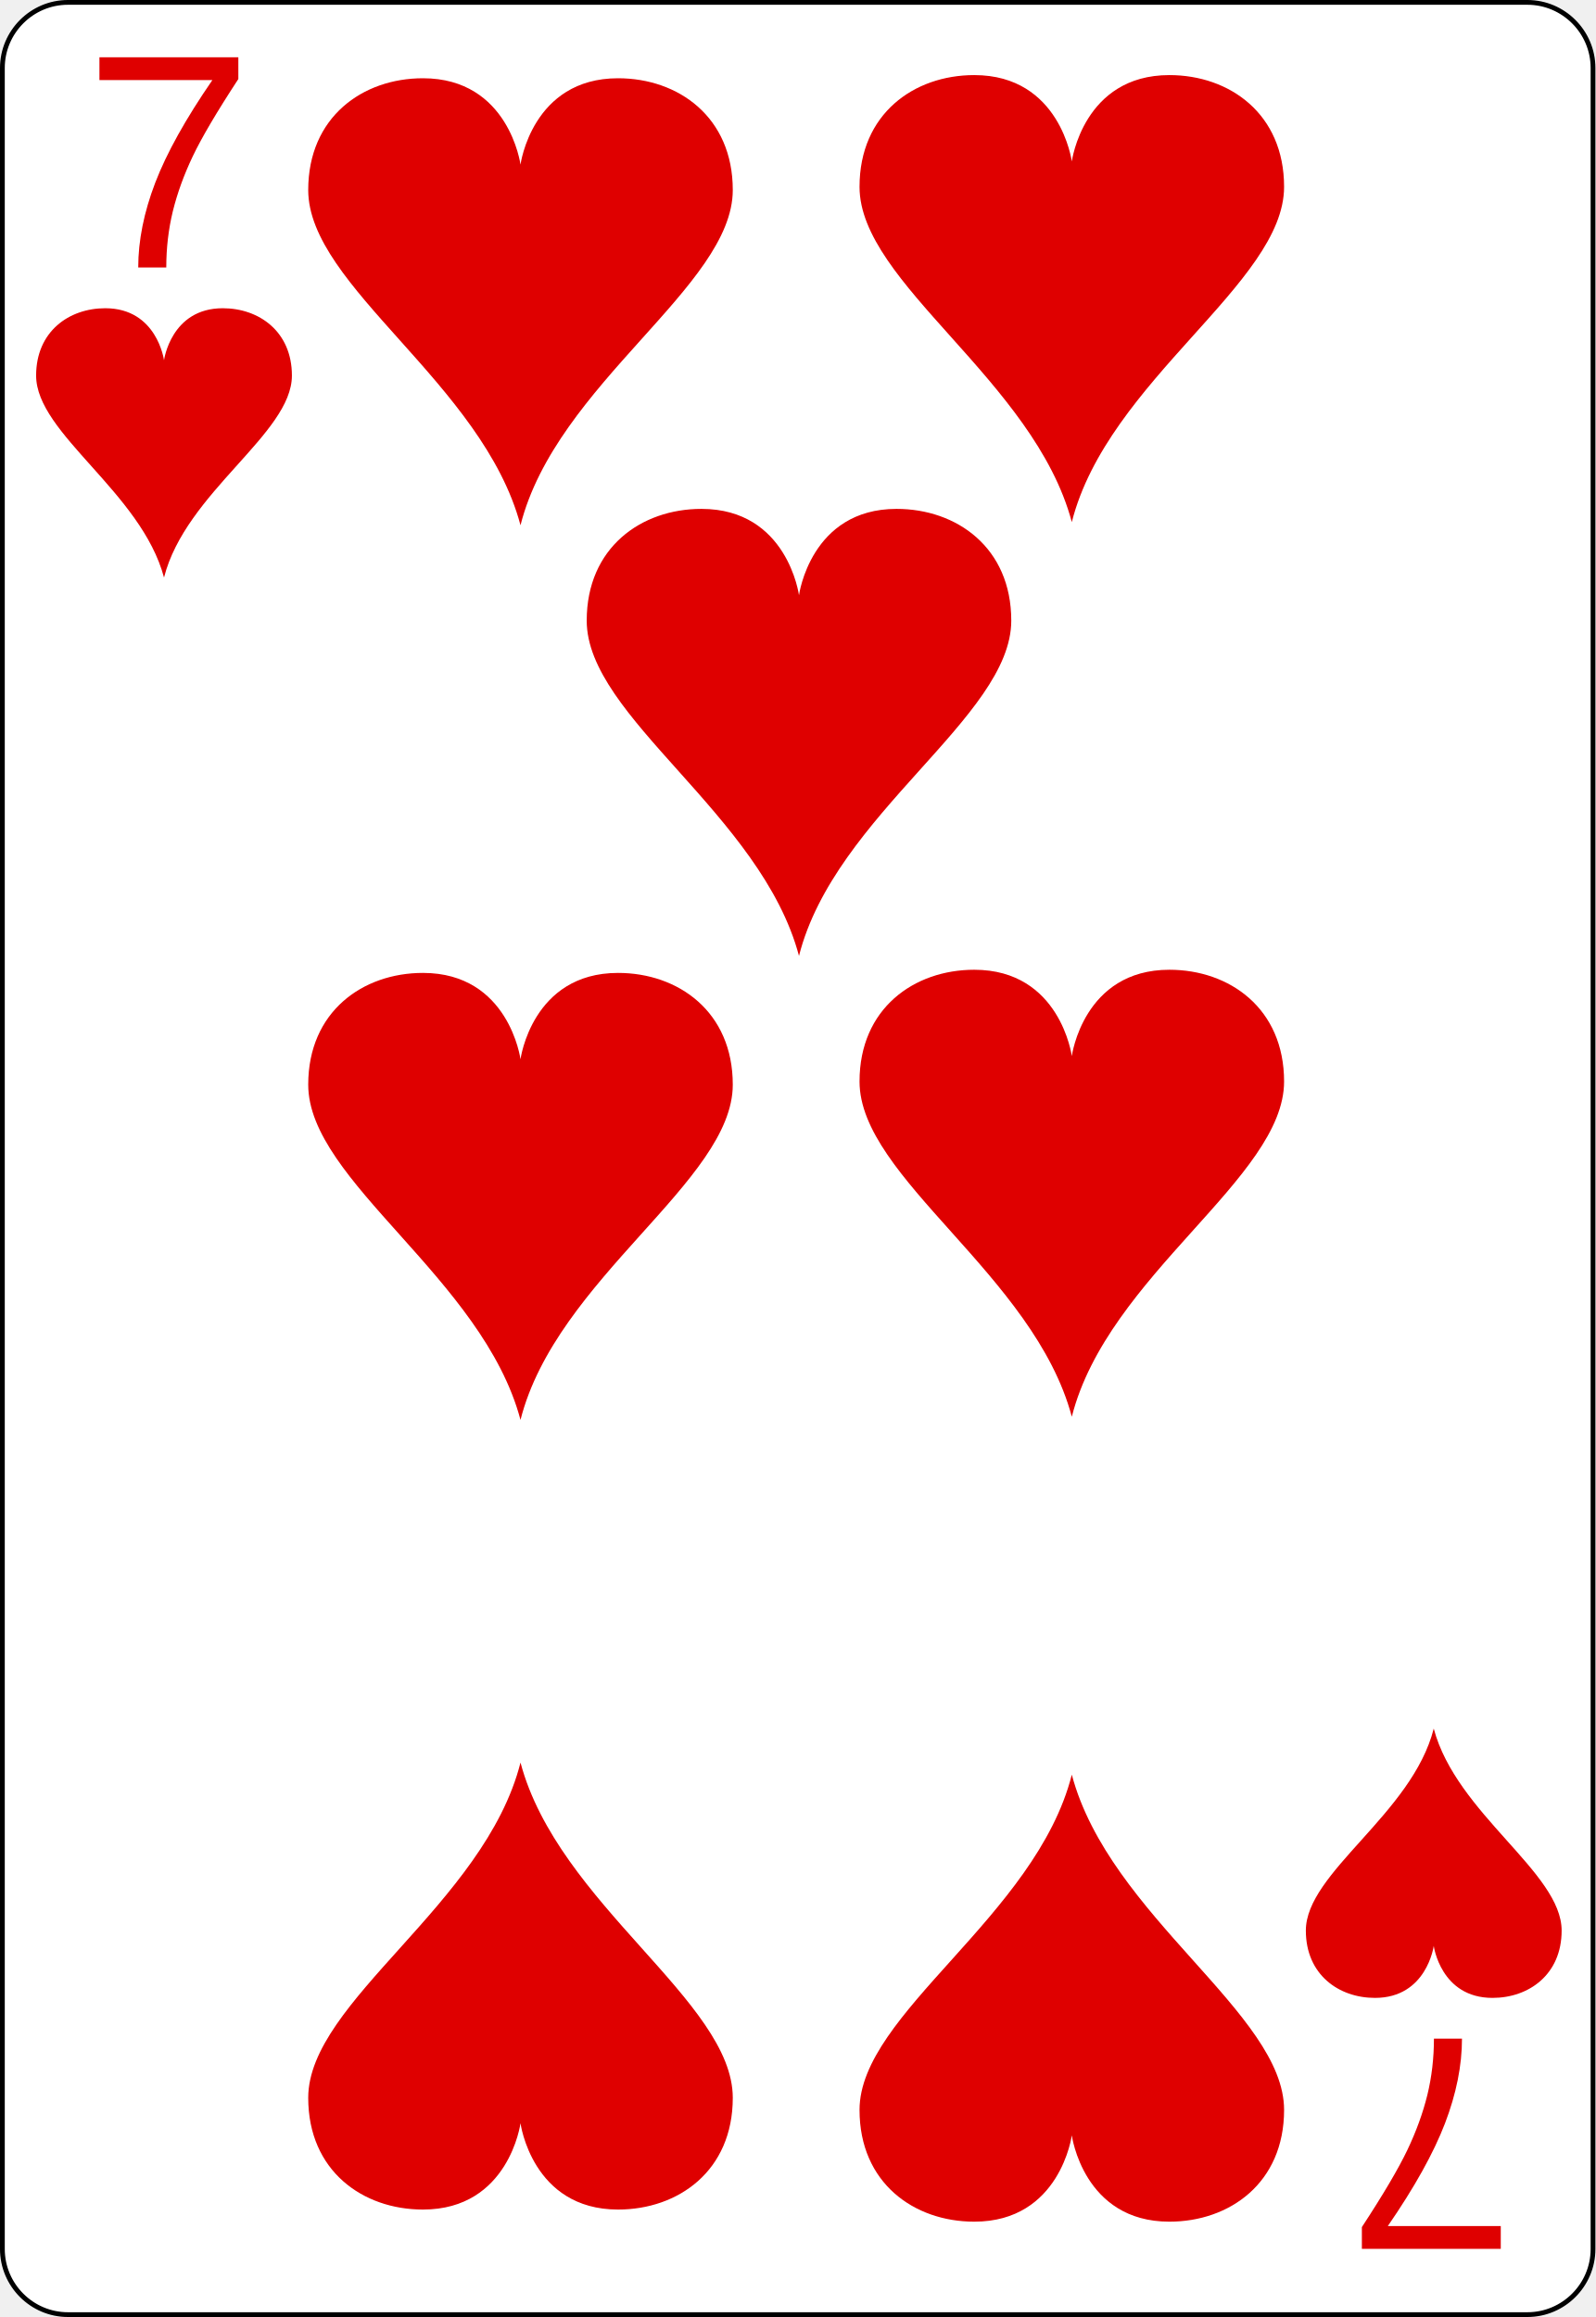
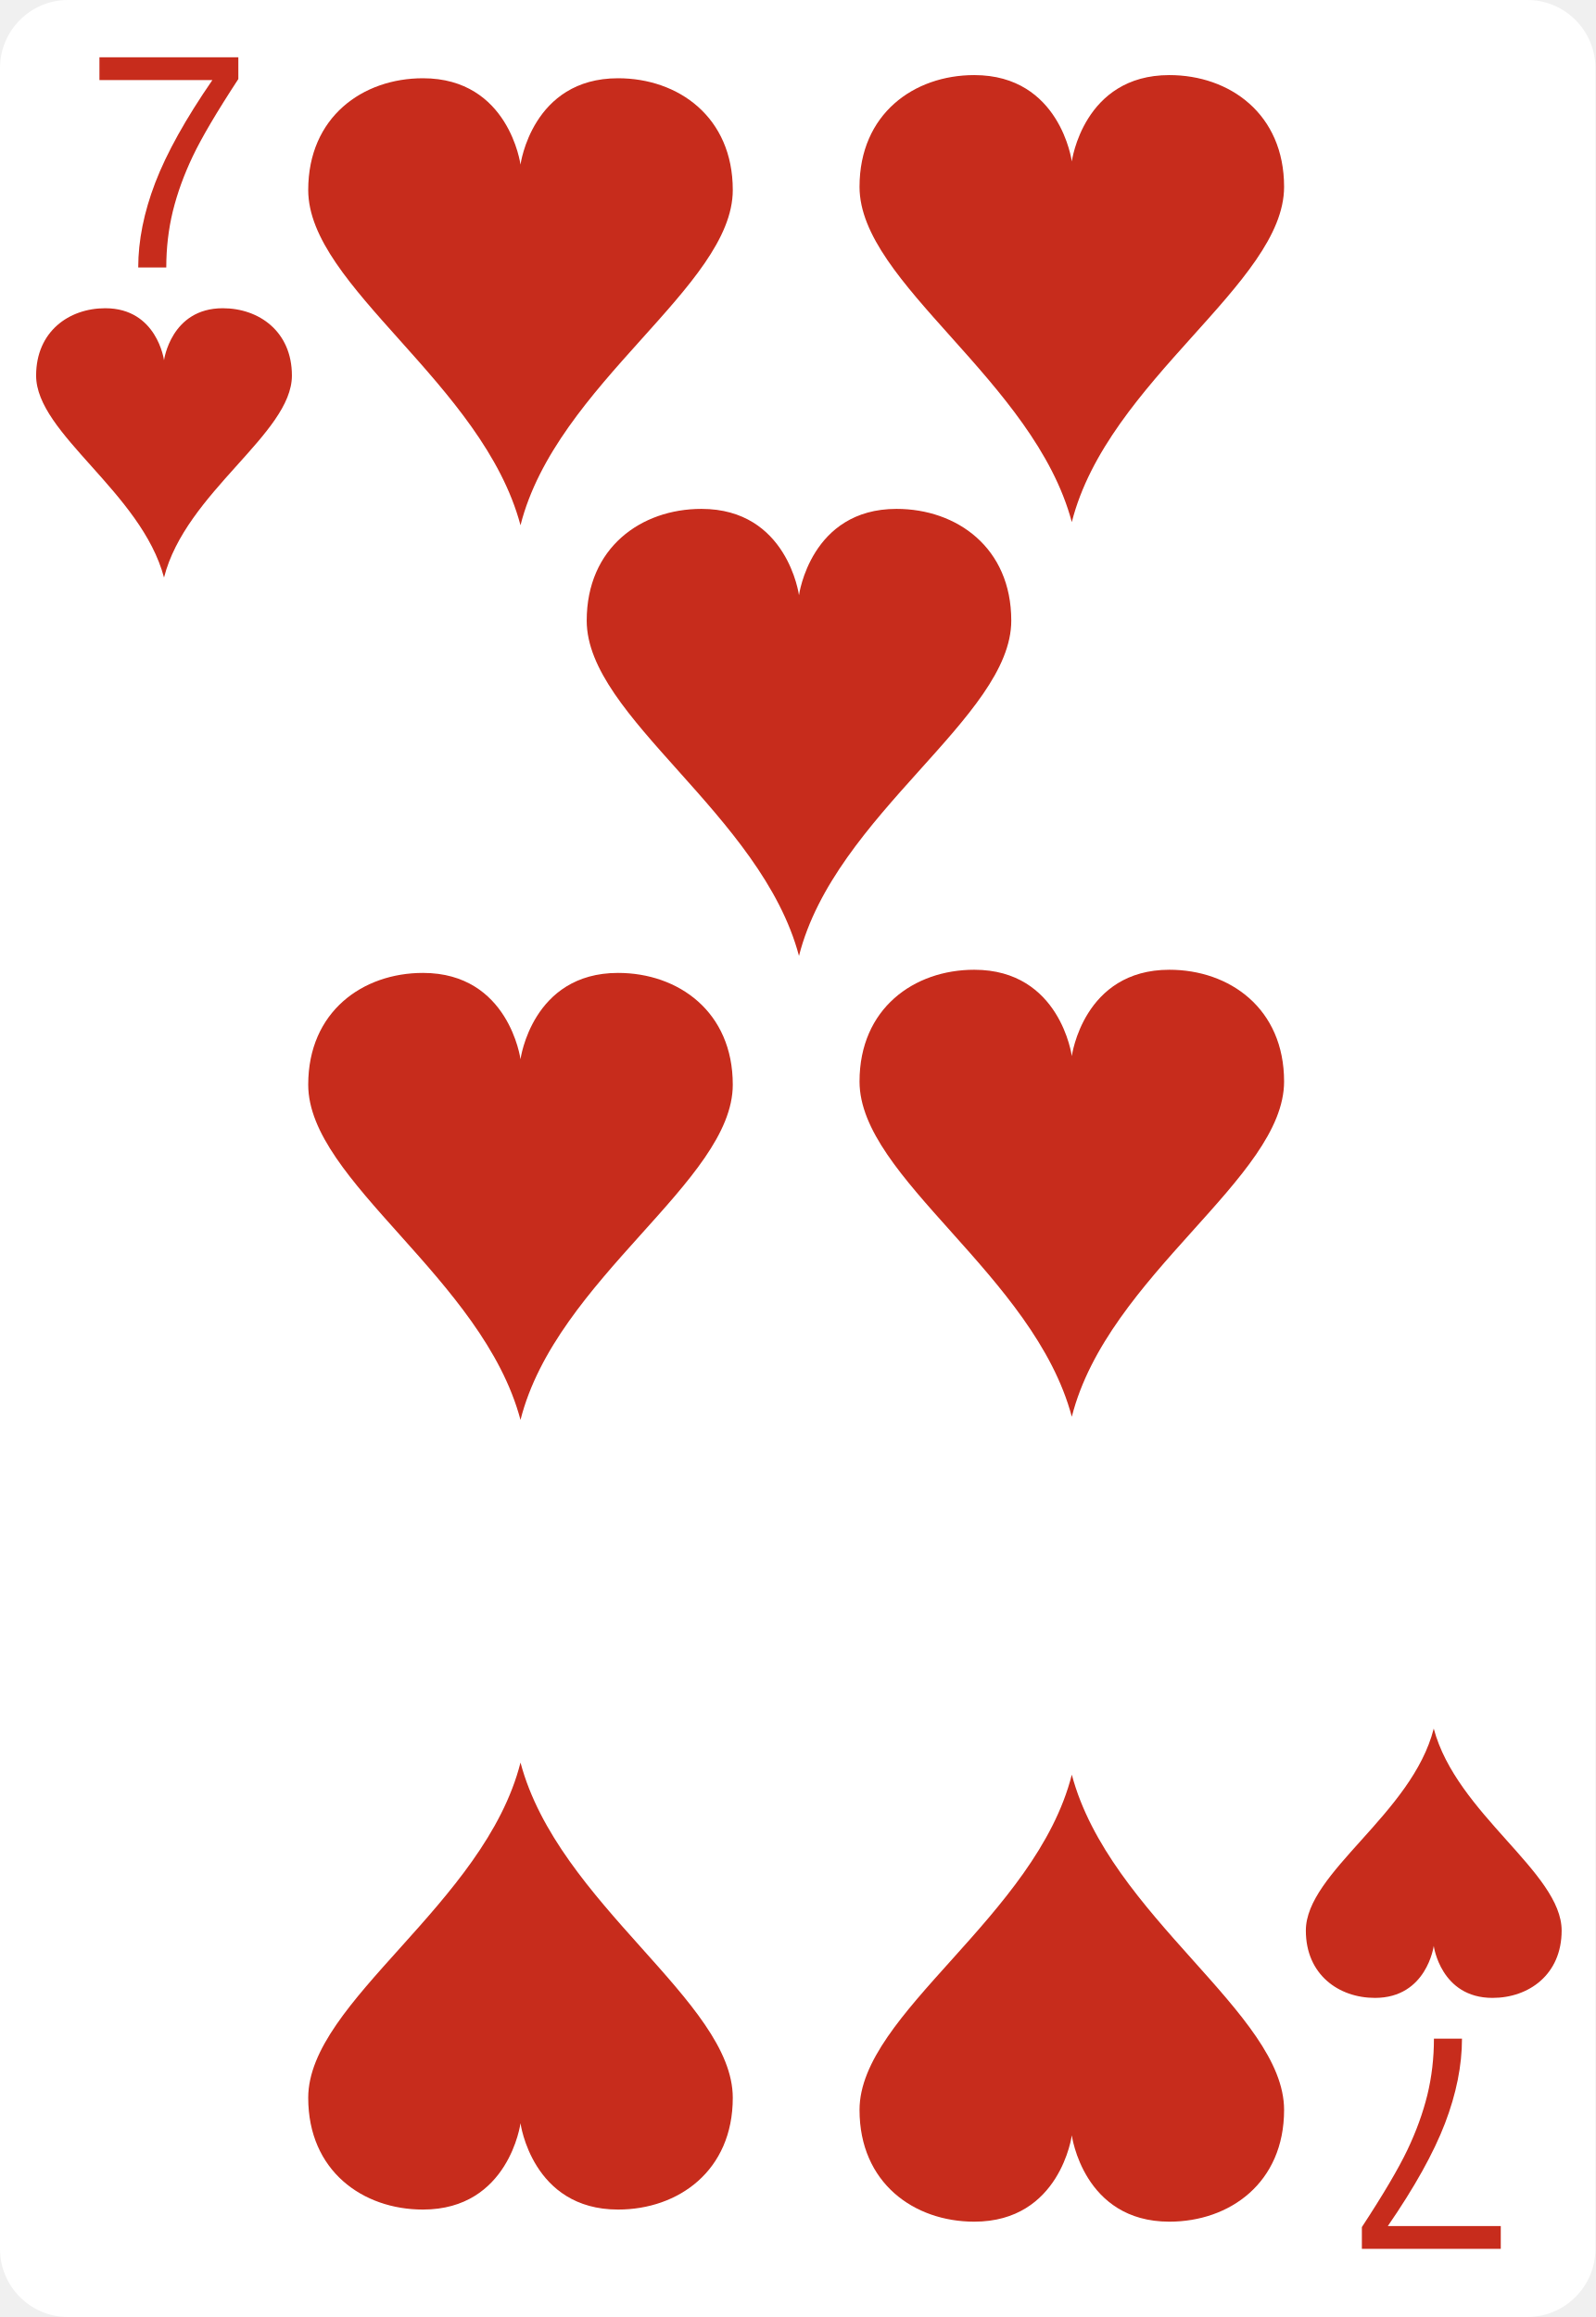
<svg xmlns="http://www.w3.org/2000/svg" xmlns:xlink="http://www.w3.org/1999/xlink" width="167.087pt" height="242.667pt" viewBox="0 0 167.087 242.667" xml:space="preserve" id="svg2" version="1.1">
  <defs id="defs41">
    <radialGradient xlink:href="#linearGradient3773" id="radialGradient3781" cx="-0.158" cy="-8.835" fx="-0.158" fy="-8.835" r="8" gradientTransform="matrix(-1.584269,-0.02349808,0.03071979,-2.477574,-0.2485638,-26.71351)" gradientUnits="userSpaceOnUse" />
    <linearGradient id="linearGradient3773">
-       <stop style="stop-color:#000000;stop-opacity:1;" offset="0" id="stop3775" />
-       <stop style="stop-color:#000000;stop-opacity:0.649;" offset="1" id="stop3777" />
+       <stop style="stop-color:#333333;stop-opacity:1;" offset="0" id="stop3775" />
+       <stop style="stop-color:#333333;stop-opacity:0.649;" offset="1" id="stop3777" />
    </linearGradient>
    <radialGradient xlink:href="#linearGradient3773" id="radialGradient3957" cx="-0.158" cy="-8.835" fx="-0.158" fy="-8.835" r="8" gradientTransform="matrix(-1.584269,-0.02349808,0.03071979,-2.477574,-0.2485638,-26.71351)" gradientUnits="userSpaceOnUse" />
    <linearGradient id="linearGradient3959">
-       <stop style="stop-color:#000000;stop-opacity:1;" offset="0" id="stop3961" />
-       <stop style="stop-color:#000000;stop-opacity:0.649;" offset="1" id="stop3963" />
+       <stop style="stop-color:#333333;stop-opacity:1;" offset="0" id="stop3961" />
+       <stop style="stop-color:#333333;stop-opacity:0.649;" offset="1" id="stop3963" />
    </linearGradient>
    <radialGradient r="81.903" fy="509.476" fx="168.025" cy="509.476" cx="168.025" gradientTransform="matrix(1.25656,-0.7774064,0.3366382,0.5361257,-221.2021,359.2426)" gradientUnits="userSpaceOnUse" id="radialGradient3975" xlink:href="#linearGradient3784-4" />
    <linearGradient id="linearGradient3784-4">
      <stop style="stop-color:#ffffff;stop-opacity:0.435;" offset="0" id="stop3786-8" />
-       <stop style="stop-color:#000000;stop-opacity:0;" offset="1" id="stop3788-6" />
+       <stop style="stop-color:#333333;stop-opacity:0;" offset="1" id="stop3788-6" />
    </linearGradient>
    <radialGradient xlink:href="#linearGradient3784-4-5" id="radialGradient3929" gradientUnits="userSpaceOnUse" gradientTransform="matrix(1.25656,-0.7774064,0.3366382,0.5361257,-221.2021,359.2426)" cx="168.025" cy="509.476" fx="168.025" fy="509.476" r="81.903" />
    <linearGradient id="linearGradient3784-4-5">
      <stop style="stop-color:#ffffff;stop-opacity:0.489;" offset="0" id="stop3786-8-0" />
-       <stop style="stop-color:#000000;stop-opacity:0;" offset="1" id="stop3788-6-3" />
+       <stop style="stop-color:#333333;stop-opacity:0;" offset="1" id="stop3788-6-3" />
    </linearGradient>
    <radialGradient xlink:href="#linearGradient3784-4-1" id="radialGradient3927" gradientUnits="userSpaceOnUse" gradientTransform="matrix(1.25656,-0.7774064,0.3366382,0.5361257,-221.2021,359.2426)" cx="168.025" cy="509.476" fx="168.025" fy="509.476" r="81.903" />
    <linearGradient id="linearGradient3784-4-1">
      <stop style="stop-color:#ffffff;stop-opacity:0.237;" offset="0" id="stop3786-8-03" />
-       <stop style="stop-color:#000000;stop-opacity:0;" offset="1" id="stop3788-6-6" />
+       <stop style="stop-color:#333333;stop-opacity:0;" offset="1" id="stop3788-6-6" />
    </linearGradient>
    <radialGradient xlink:href="#linearGradient3768" id="radialGradient3776" cx="-0.206" cy="-4.579" fx="-0.206" fy="-4.579" r="8" gradientTransform="matrix(-1,0,0,-1.720176,-0.4120407,-13.02719)" gradientUnits="userSpaceOnUse" />
    <linearGradient id="linearGradient3768">
-       <stop style="stop-color:#df0000;stop-opacity:1;" offset="0" id="stop3770" />
-       <stop style="stop-color:#df0000;stop-opacity:0.672;" offset="1" id="stop3772" />
+       <stop style="stop-color:#C72C1C;stop-opacity:1;" offset="0" id="stop3770" />
+       <stop style="stop-color:#C72C1C;stop-opacity:0.672;" offset="1" id="stop3772" />
    </linearGradient>
    <radialGradient r="81.903" fy="511.223" fx="171.487" cy="511.223" cx="171.487" gradientTransform="matrix(1.152989,-0.6739155,0.3948202,0.6754904,-233.6326,270.4008)" gradientUnits="userSpaceOnUse" id="radialGradient4013" xlink:href="#linearGradient3784-4-6" />
    <linearGradient id="linearGradient3784-4-6">
      <stop style="stop-color:#ffffff;stop-opacity:0.313;" offset="0" id="stop3786-8-8" />
-       <stop style="stop-color:#000000;stop-opacity:0;" offset="1" id="stop3788-6-8" />
+       <stop style="stop-color:#333333;stop-opacity:0;" offset="1" id="stop3788-6-8" />
    </linearGradient>
    <radialGradient r="81.903" fy="492.632" fx="159.354" cy="492.632" cx="159.354" gradientTransform="matrix(1.089478,-0.715138,0.4464527,0.6562658,-244.9333,290.9185)" gradientUnits="userSpaceOnUse" id="radialGradient4013-8" xlink:href="#linearGradient3784-4-2" />
    <linearGradient id="linearGradient3784-4-2">
      <stop style="stop-color:#ffffff;stop-opacity:0.29;" offset="0" id="stop3786-8-1" />
-       <stop style="stop-color:#000000;stop-opacity:0;" offset="1" id="stop3788-6-5" />
+       <stop style="stop-color:#333333;stop-opacity:0;" offset="1" id="stop3788-6-5" />
    </linearGradient>
    <radialGradient r="81.903" fy="492.632" fx="159.354" cy="492.632" cx="159.354" gradientTransform="matrix(1.089478,-0.715138,0.4464527,0.6562658,-244.9333,290.9185)" gradientUnits="userSpaceOnUse" id="radialGradient3073" xlink:href="#linearGradient3784-4-2" />
  </defs>
-   <g id="Layer_x0020_1" style="fill-rule:nonzero;clip-rule:nonzero;stroke:#000000;stroke-miterlimit:4;">
+   <g id="Layer_x0020_1" style="fill-rule:nonzero;clip-rule:nonzero;stroke:#FFFFFF;stroke-width:0;">
    <path style="fill:#FFFFFF;stroke-width:0.5;" d="M166.837,235.548c0,3.777-3.087,6.869-6.871,6.869H7.111c-3.775,0-6.861-3.092-6.861-6.869V7.12C0.25,3.343,3.336,0.25,7.111,0.25h152.855    c3.784,0,6.871,3.093,6.871,6.87v228.428z" id="path5" />
    <g style="stroke:none;" id="g7">
      <g id="g9">
				
			</g>
    </g>
    <g id="g15">
			
		</g>
    <g id="g19">
			
		</g>
    <g style="stroke:none;" id="g23">
      <g id="g25">
				
			</g>
    </g>
    <g style="stroke:none;" id="g31">
      <g id="g33">
				
			</g>
    </g>
  </g>
-   <text xml:space="preserve" style="font-size:32px;font-style:normal;font-weight:normal;line-height:125%;letter-spacing:0px;word-spacing:0px;fill:#df0000;fill-opacity:1;stroke:none;font-family:Bitstream Vera Sans" x="8.775" y="28.013" id="text3788">
-     <tspan id="tspan3790" x="8.775" y="28.013" style="font-style:normal;font-variant:normal;font-weight:normal;font-stretch:normal;fill:#df0000;fill-opacity:1;font-family:Arial;-inkscape-font-specification:Arial">7</tspan>
+   <text xml:space="preserve" style="font-size:32px;font-style:normal;font-weight:normal;line-height:125%;letter-spacing:0px;word-spacing:0px;fill:#C72C1C;fill-opacity:1;stroke:none;font-family:Bitstream Vera Sans" x="8.775" y="28.013" id="text3788">
+     <tspan id="tspan3790" x="8.775" y="28.013" style="font-style:normal;font-variant:normal;font-weight:normal;font-stretch:normal;fill:#C72C1C;fill-opacity:1;font-family:Arial;-inkscape-font-specification:Arial">7</tspan>
  </text>
-   <g transform="matrix(1.674307,0,0,1.566992,17.17751,46.38532)" id="layer1-9-6" style="fill:#df0000;fill-opacity:1">
-     <path style="fill:#df0000;fill-opacity:1" id="hl-8" d="M 3.676,-9 C 0.433,-9 0,-5.523 0,-5.523 0,-5.523 -0.433,-9 -3.676,-9 -5.946,-9 -8,-7.441 -8,-4.5 -8,-0.614 -1.421,3.294 0,9 1.352,3.299 8,-0.614 8,-4.5 8,-7.441 5.946,-9 3.676,-9 z" />
+   <g transform="matrix(1.674307,0,0,1.566992,17.17751,46.38532)" id="layer1-9-6" style="fill:#C72C1C;fill-opacity:1">
+     <path style="fill:#C72C1C;fill-opacity:1" id="hl-8" d="M 3.676,-9 C 0.433,-9 0,-5.523 0,-5.523 0,-5.523 -0.433,-9 -3.676,-9 -5.946,-9 -8,-7.441 -8,-4.5 -8,-0.614 -1.421,3.294 0,9 1.352,3.299 8,-0.614 8,-4.5 8,-7.441 5.946,-9 3.676,-9 z" />
  </g>
-   <text xml:space="preserve" style="font-size:32px;font-style:normal;font-weight:normal;line-height:125%;letter-spacing:0px;word-spacing:0px;fill:#df0000;fill-opacity:1;stroke:none;font-family:Bitstream Vera Sans" x="-158.818" y="-213.515" id="text3788-4" transform="scale(-1,-1)">
-     <tspan id="tspan3790-3" x="-158.818" y="-213.515" style="font-style:normal;font-variant:normal;font-weight:normal;font-stretch:normal;fill:#df0000;fill-opacity:1;font-family:Arial;-inkscape-font-specification:Arial">7</tspan>
+   <text xml:space="preserve" style="font-size:32px;font-style:normal;font-weight:normal;line-height:125%;letter-spacing:0px;word-spacing:0px;fill:#C72C1C;fill-opacity:1;stroke:none;font-family:Bitstream Vera Sans" x="-158.818" y="-213.515" id="text3788-4" transform="scale(-1,-1)">
+     <tspan id="tspan3790-3" x="-158.818" y="-213.515" style="font-style:normal;font-variant:normal;font-weight:normal;font-stretch:normal;fill:#C72C1C;fill-opacity:1;font-family:Arial;-inkscape-font-specification:Arial">7</tspan>
  </text>
-   <g transform="matrix(-1.674307,0,0,-1.566992,150.156,195.1431)" id="layer1-9-6-5" style="fill:#df0000;fill-opacity:1">
-     <path style="fill:#df0000;fill-opacity:1" id="hl-8-1" d="M 3.676,-9 C 0.433,-9 0,-5.523 0,-5.523 0,-5.523 -0.433,-9 -3.676,-9 -5.946,-9 -8,-7.441 -8,-4.5 -8,-0.614 -1.421,3.294 0,9 1.352,3.299 8,-0.614 8,-4.5 8,-7.441 5.946,-9 3.676,-9 z" />
+   <g transform="matrix(-1.674307,0,0,-1.566992,150.156,195.1431)" id="layer1-9-6-5" style="fill:#C72C1C;fill-opacity:1">
+     <path style="fill:#C72C1C;fill-opacity:1" id="hl-8-1" d="M 3.676,-9 C 0.433,-9 0,-5.523 0,-5.523 0,-5.523 -0.433,-9 -3.676,-9 -5.946,-9 -8,-7.441 -8,-4.5 -8,-0.614 -1.421,3.294 0,9 1.352,3.299 8,-0.614 8,-4.5 8,-7.441 5.946,-9 3.676,-9 z" />
  </g>
-   <g transform="matrix(2.779008,0,0,2.600887,54.51227,31.60377)" id="layer1-9-6-8" style="fill:#df0000;fill-opacity:1">
-     <path style="fill:#df0000;fill-opacity:1" id="hl-8-8" d="M 3.676,-9 C 0.433,-9 0,-5.523 0,-5.523 0,-5.523 -0.433,-9 -3.676,-9 -5.946,-9 -8,-7.441 -8,-4.5 -8,-0.614 -1.421,3.294 0,9 1.352,3.299 8,-0.614 8,-4.5 8,-7.441 5.946,-9 3.676,-9 z" />
+   <g transform="matrix(2.779008,0,0,2.600887,54.51227,31.60377)" id="layer1-9-6-8" style="fill:#C72C1C;fill-opacity:1">
+     <path style="fill:#C72C1C;fill-opacity:1" id="hl-8-8" d="M 3.676,-9 C 0.433,-9 0,-5.523 0,-5.523 0,-5.523 -0.433,-9 -3.676,-9 -5.946,-9 -8,-7.441 -8,-4.5 -8,-0.614 -1.421,3.294 0,9 1.352,3.299 8,-0.614 8,-4.5 8,-7.441 5.946,-9 3.676,-9 z" />
  </g>
-   <g transform="matrix(-2.779008,0,0,-2.600887,54.51227,208.0062)" id="layer1-9-6-8-9" style="fill:#df0000;fill-opacity:1">
-     <path style="fill:#df0000;fill-opacity:1" id="hl-8-8-5" d="M 3.676,-9 C 0.433,-9 0,-5.523 0,-5.523 0,-5.523 -0.433,-9 -3.676,-9 -5.946,-9 -8,-7.441 -8,-4.5 -8,-0.614 -1.421,3.294 0,9 1.352,3.299 8,-0.614 8,-4.5 8,-7.441 5.946,-9 3.676,-9 z" />
+   <g transform="matrix(-2.779008,0,0,-2.600887,54.51227,208.0062)" id="layer1-9-6-8-9" style="fill:#C72C1C;fill-opacity:1">
+     <path style="fill:#C72C1C;fill-opacity:1" id="hl-8-8-5" d="M 3.676,-9 C 0.433,-9 0,-5.523 0,-5.523 0,-5.523 -0.433,-9 -3.676,-9 -5.946,-9 -8,-7.441 -8,-4.5 -8,-0.614 -1.421,3.294 0,9 1.352,3.299 8,-0.614 8,-4.5 8,-7.441 5.946,-9 3.676,-9 z" />
  </g>
-   <g transform="matrix(2.779008,0,0,2.600887,54.51227,125.3046)" id="layer1-9-6-8-8" style="fill:#df0000;fill-opacity:1">
-     <path style="fill:#df0000;fill-opacity:1" id="hl-8-8-8" d="M 3.676,-9 C 0.433,-9 0,-5.523 0,-5.523 0,-5.523 -0.433,-9 -3.676,-9 -5.946,-9 -8,-7.441 -8,-4.5 -8,-0.614 -1.421,3.294 0,9 1.352,3.299 8,-0.614 8,-4.5 8,-7.441 5.946,-9 3.676,-9 z" />
+   <g transform="matrix(2.779008,0,0,2.600887,54.51227,125.3046)" id="layer1-9-6-8-8" style="fill:#C72C1C;fill-opacity:1">
+     <path style="fill:#C72C1C;fill-opacity:1" id="hl-8-8-8" d="M 3.676,-9 C 0.433,-9 0,-5.523 0,-5.523 0,-5.523 -0.433,-9 -3.676,-9 -5.946,-9 -8,-7.441 -8,-4.5 -8,-0.614 -1.421,3.294 0,9 1.352,3.299 8,-0.614 8,-4.5 8,-7.441 5.946,-9 3.676,-9 z" />
  </g>
-   <g transform="matrix(2.779008,0,0,2.600887,112.2504,31.27278)" id="layer1-9-6-8-88" style="fill:#df0000;fill-opacity:1">
-     <path style="fill:#df0000;fill-opacity:1" id="hl-8-8-4" d="M 3.676,-9 C 0.433,-9 0,-5.523 0,-5.523 0,-5.523 -0.433,-9 -3.676,-9 -5.946,-9 -8,-7.441 -8,-4.5 -8,-0.614 -1.421,3.294 0,9 1.352,3.299 8,-0.614 8,-4.5 8,-7.441 5.946,-9 3.676,-9 z" />
+   <g transform="matrix(2.779008,0,0,2.600887,112.2504,31.27278)" id="layer1-9-6-8-88" style="fill:#C72C1C;fill-opacity:1">
+     <path style="fill:#C72C1C;fill-opacity:1" id="hl-8-8-4" d="M 3.676,-9 C 0.433,-9 0,-5.523 0,-5.523 0,-5.523 -0.433,-9 -3.676,-9 -5.946,-9 -8,-7.441 -8,-4.5 -8,-0.614 -1.421,3.294 0,9 1.352,3.299 8,-0.614 8,-4.5 8,-7.441 5.946,-9 3.676,-9 z" />
  </g>
-   <g transform="matrix(-2.779008,0,0,-2.600887,112.2504,209.2752)" id="layer1-9-6-8-9-3" style="fill:#df0000;fill-opacity:1">
-     <path style="fill:#df0000;fill-opacity:1" id="hl-8-8-5-1" d="M 3.676,-9 C 0.433,-9 0,-5.523 0,-5.523 0,-5.523 -0.433,-9 -3.676,-9 -5.946,-9 -8,-7.441 -8,-4.5 -8,-0.614 -1.421,3.294 0,9 1.352,3.299 8,-0.614 8,-4.5 8,-7.441 5.946,-9 3.676,-9 z" />
+   <g transform="matrix(-2.779008,0,0,-2.600887,112.2504,209.2752)" id="layer1-9-6-8-9-3" style="fill:#C72C1C;fill-opacity:1">
+     <path style="fill:#C72C1C;fill-opacity:1" id="hl-8-8-5-1" d="M 3.676,-9 C 0.433,-9 0,-5.523 0,-5.523 0,-5.523 -0.433,-9 -3.676,-9 -5.946,-9 -8,-7.441 -8,-4.5 -8,-0.614 -1.421,3.294 0,9 1.352,3.299 8,-0.614 8,-4.5 8,-7.441 5.946,-9 3.676,-9 z" />
  </g>
-   <g transform="matrix(2.779008,0,0,2.600887,112.2504,124.9736)" id="layer1-9-6-8-8-4" style="fill:#df0000;fill-opacity:1">
-     <path style="fill:#df0000;fill-opacity:1" id="hl-8-8-8-9" d="M 3.676,-9 C 0.433,-9 0,-5.523 0,-5.523 0,-5.523 -0.433,-9 -3.676,-9 -5.946,-9 -8,-7.441 -8,-4.5 -8,-0.614 -1.421,3.294 0,9 1.352,3.299 8,-0.614 8,-4.5 8,-7.441 5.946,-9 3.676,-9 z" />
+   <g transform="matrix(2.779008,0,0,2.600887,112.2504,124.9736)" id="layer1-9-6-8-8-4" style="fill:#C72C1C;fill-opacity:1">
+     <path style="fill:#C72C1C;fill-opacity:1" id="hl-8-8-8-9" d="M 3.676,-9 C 0.433,-9 0,-5.523 0,-5.523 0,-5.523 -0.433,-9 -3.676,-9 -5.946,-9 -8,-7.441 -8,-4.5 -8,-0.614 -1.421,3.294 0,9 1.352,3.299 8,-0.614 8,-4.5 8,-7.441 5.946,-9 3.676,-9 z" />
  </g>
-   <g transform="matrix(2.779008,0,0,2.600887,83.67827,76.70508)" id="layer1-9-6-8-884" style="fill:#df0000;fill-opacity:1">
-     <path style="fill:#df0000;fill-opacity:1" id="hl-8-8-3" d="M 3.676,-9 C 0.433,-9 0,-5.523 0,-5.523 0,-5.523 -0.433,-9 -3.676,-9 -5.946,-9 -8,-7.441 -8,-4.5 -8,-0.614 -1.421,3.294 0,9 1.352,3.299 8,-0.614 8,-4.5 8,-7.441 5.946,-9 3.676,-9 z" />
+   <g transform="matrix(2.779008,0,0,2.600887,83.67827,76.70508)" id="layer1-9-6-8-884" style="fill:#C72C1C;fill-opacity:1">
+     <path style="fill:#C72C1C;fill-opacity:1" id="hl-8-8-3" d="M 3.676,-9 C 0.433,-9 0,-5.523 0,-5.523 0,-5.523 -0.433,-9 -3.676,-9 -5.946,-9 -8,-7.441 -8,-4.5 -8,-0.614 -1.421,3.294 0,9 1.352,3.299 8,-0.614 8,-4.5 8,-7.441 5.946,-9 3.676,-9 z" />
  </g>
</svg>
